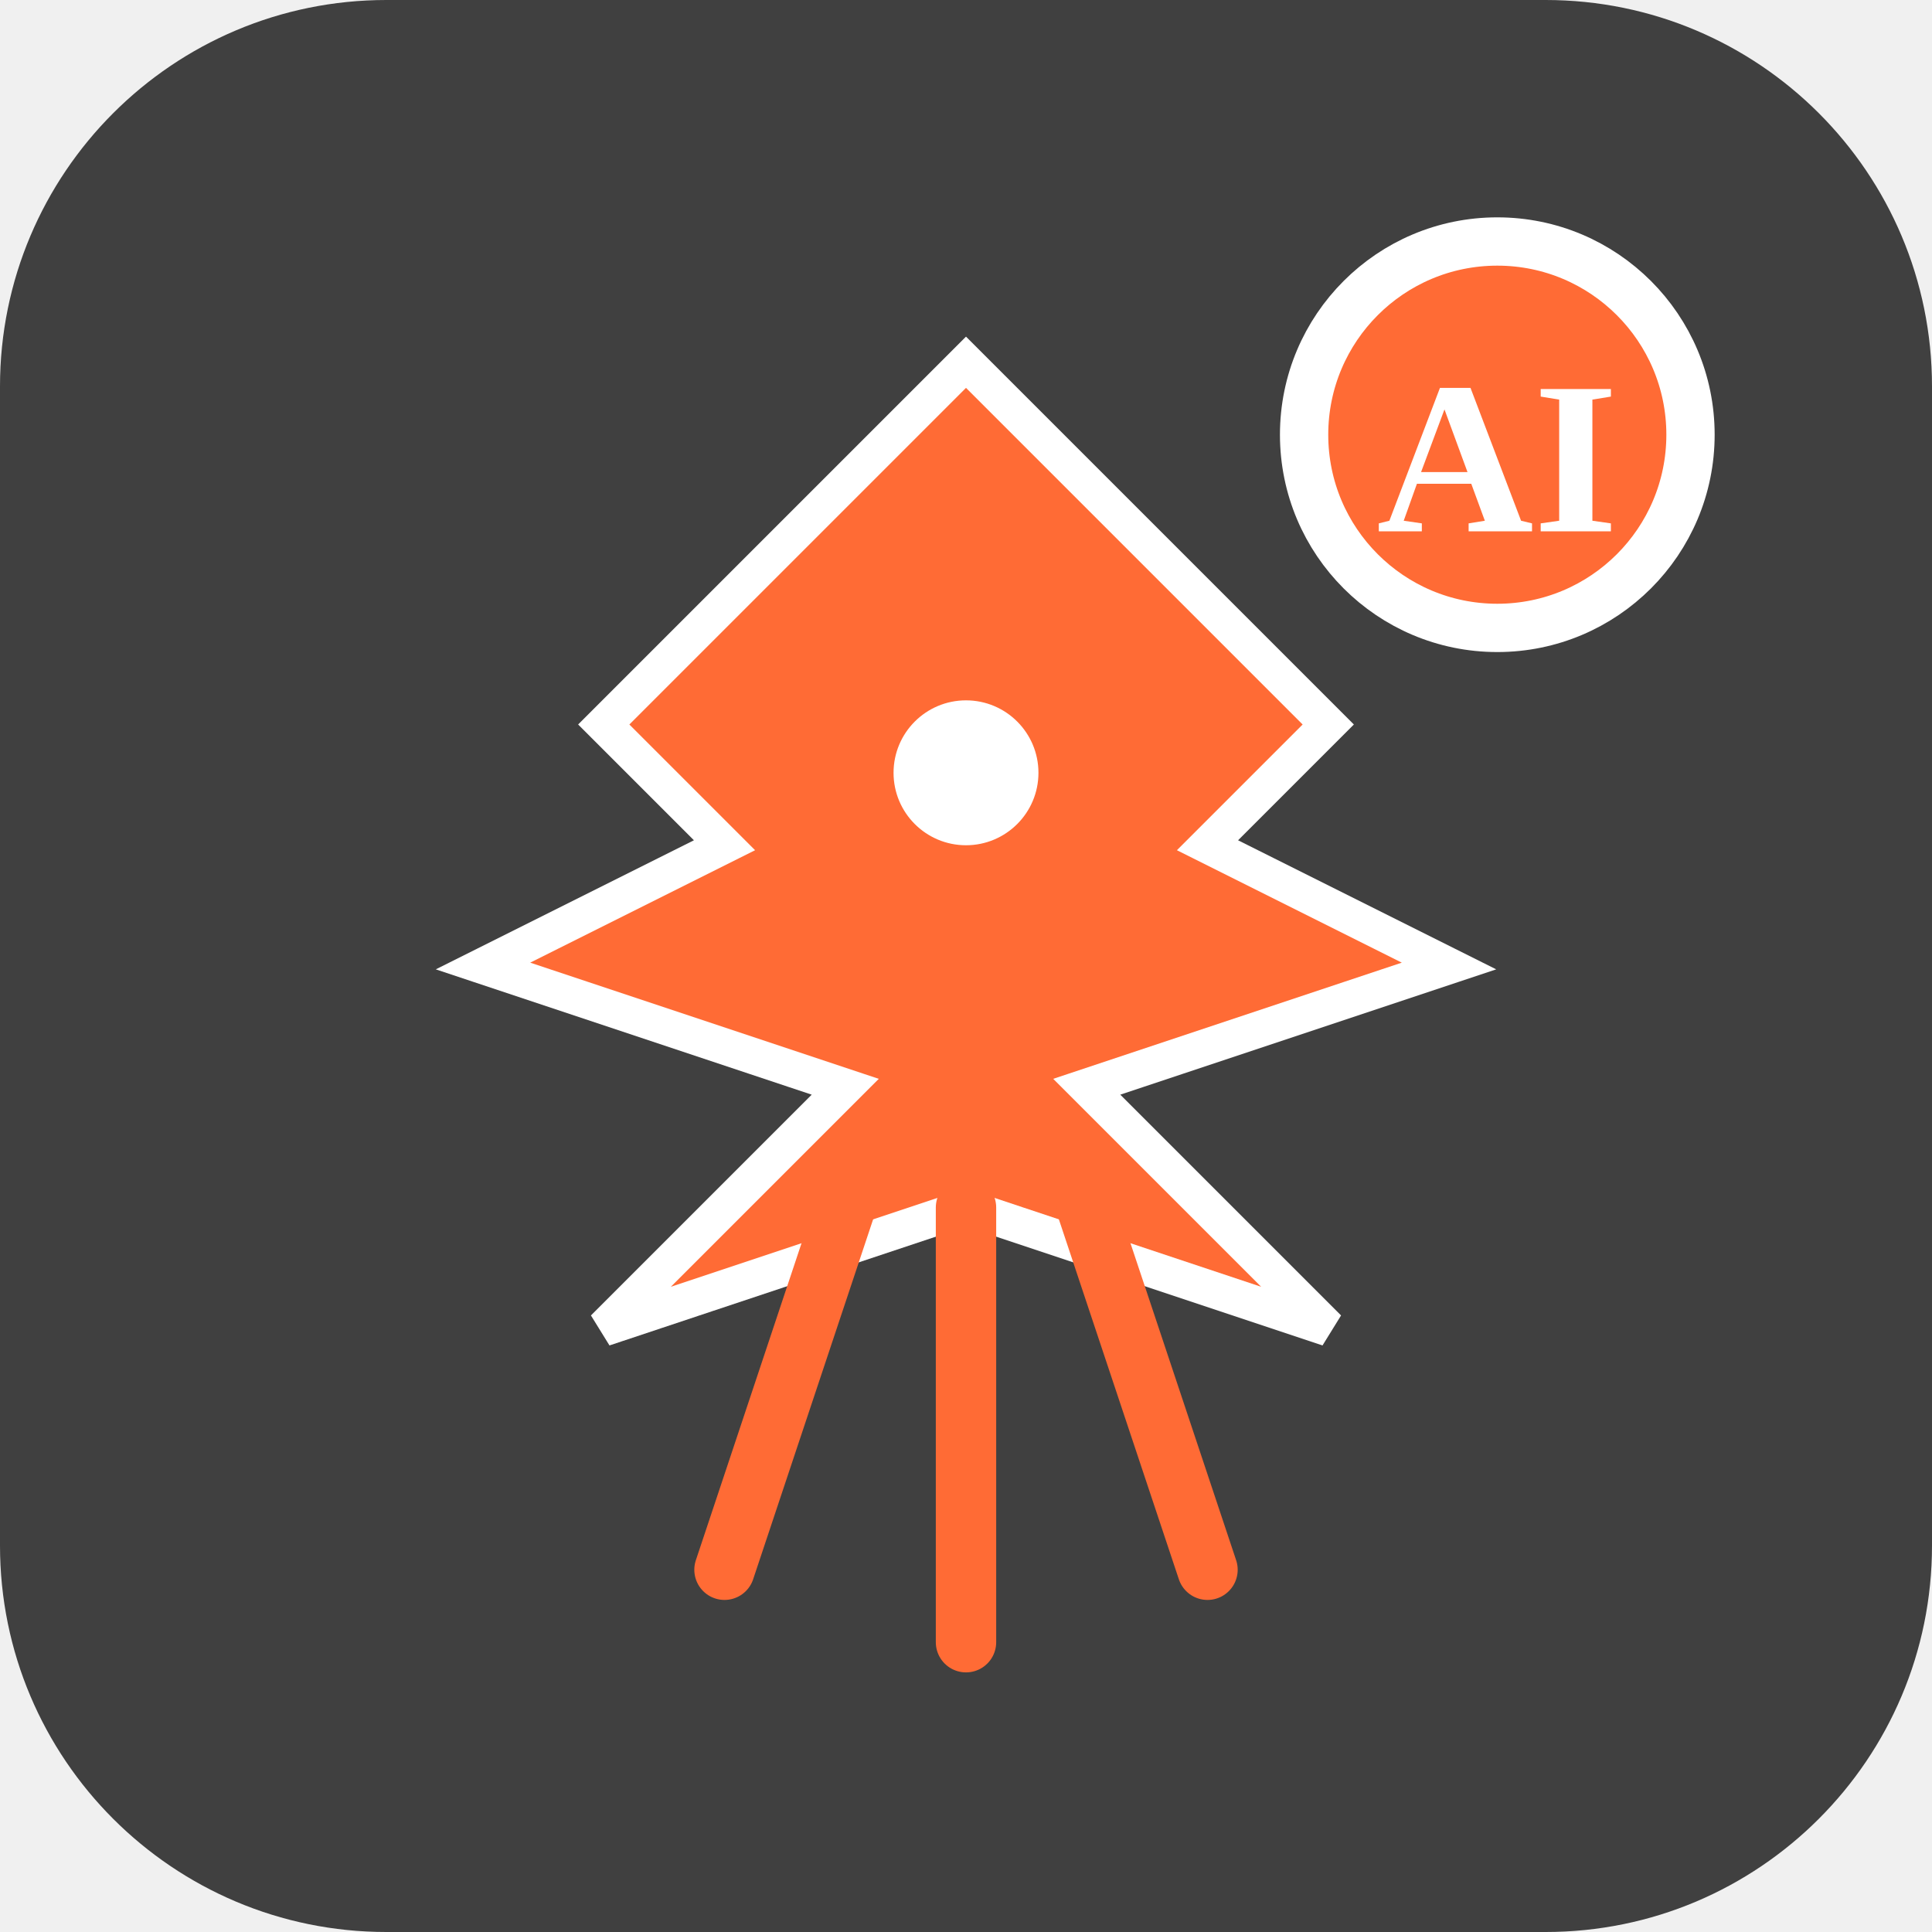
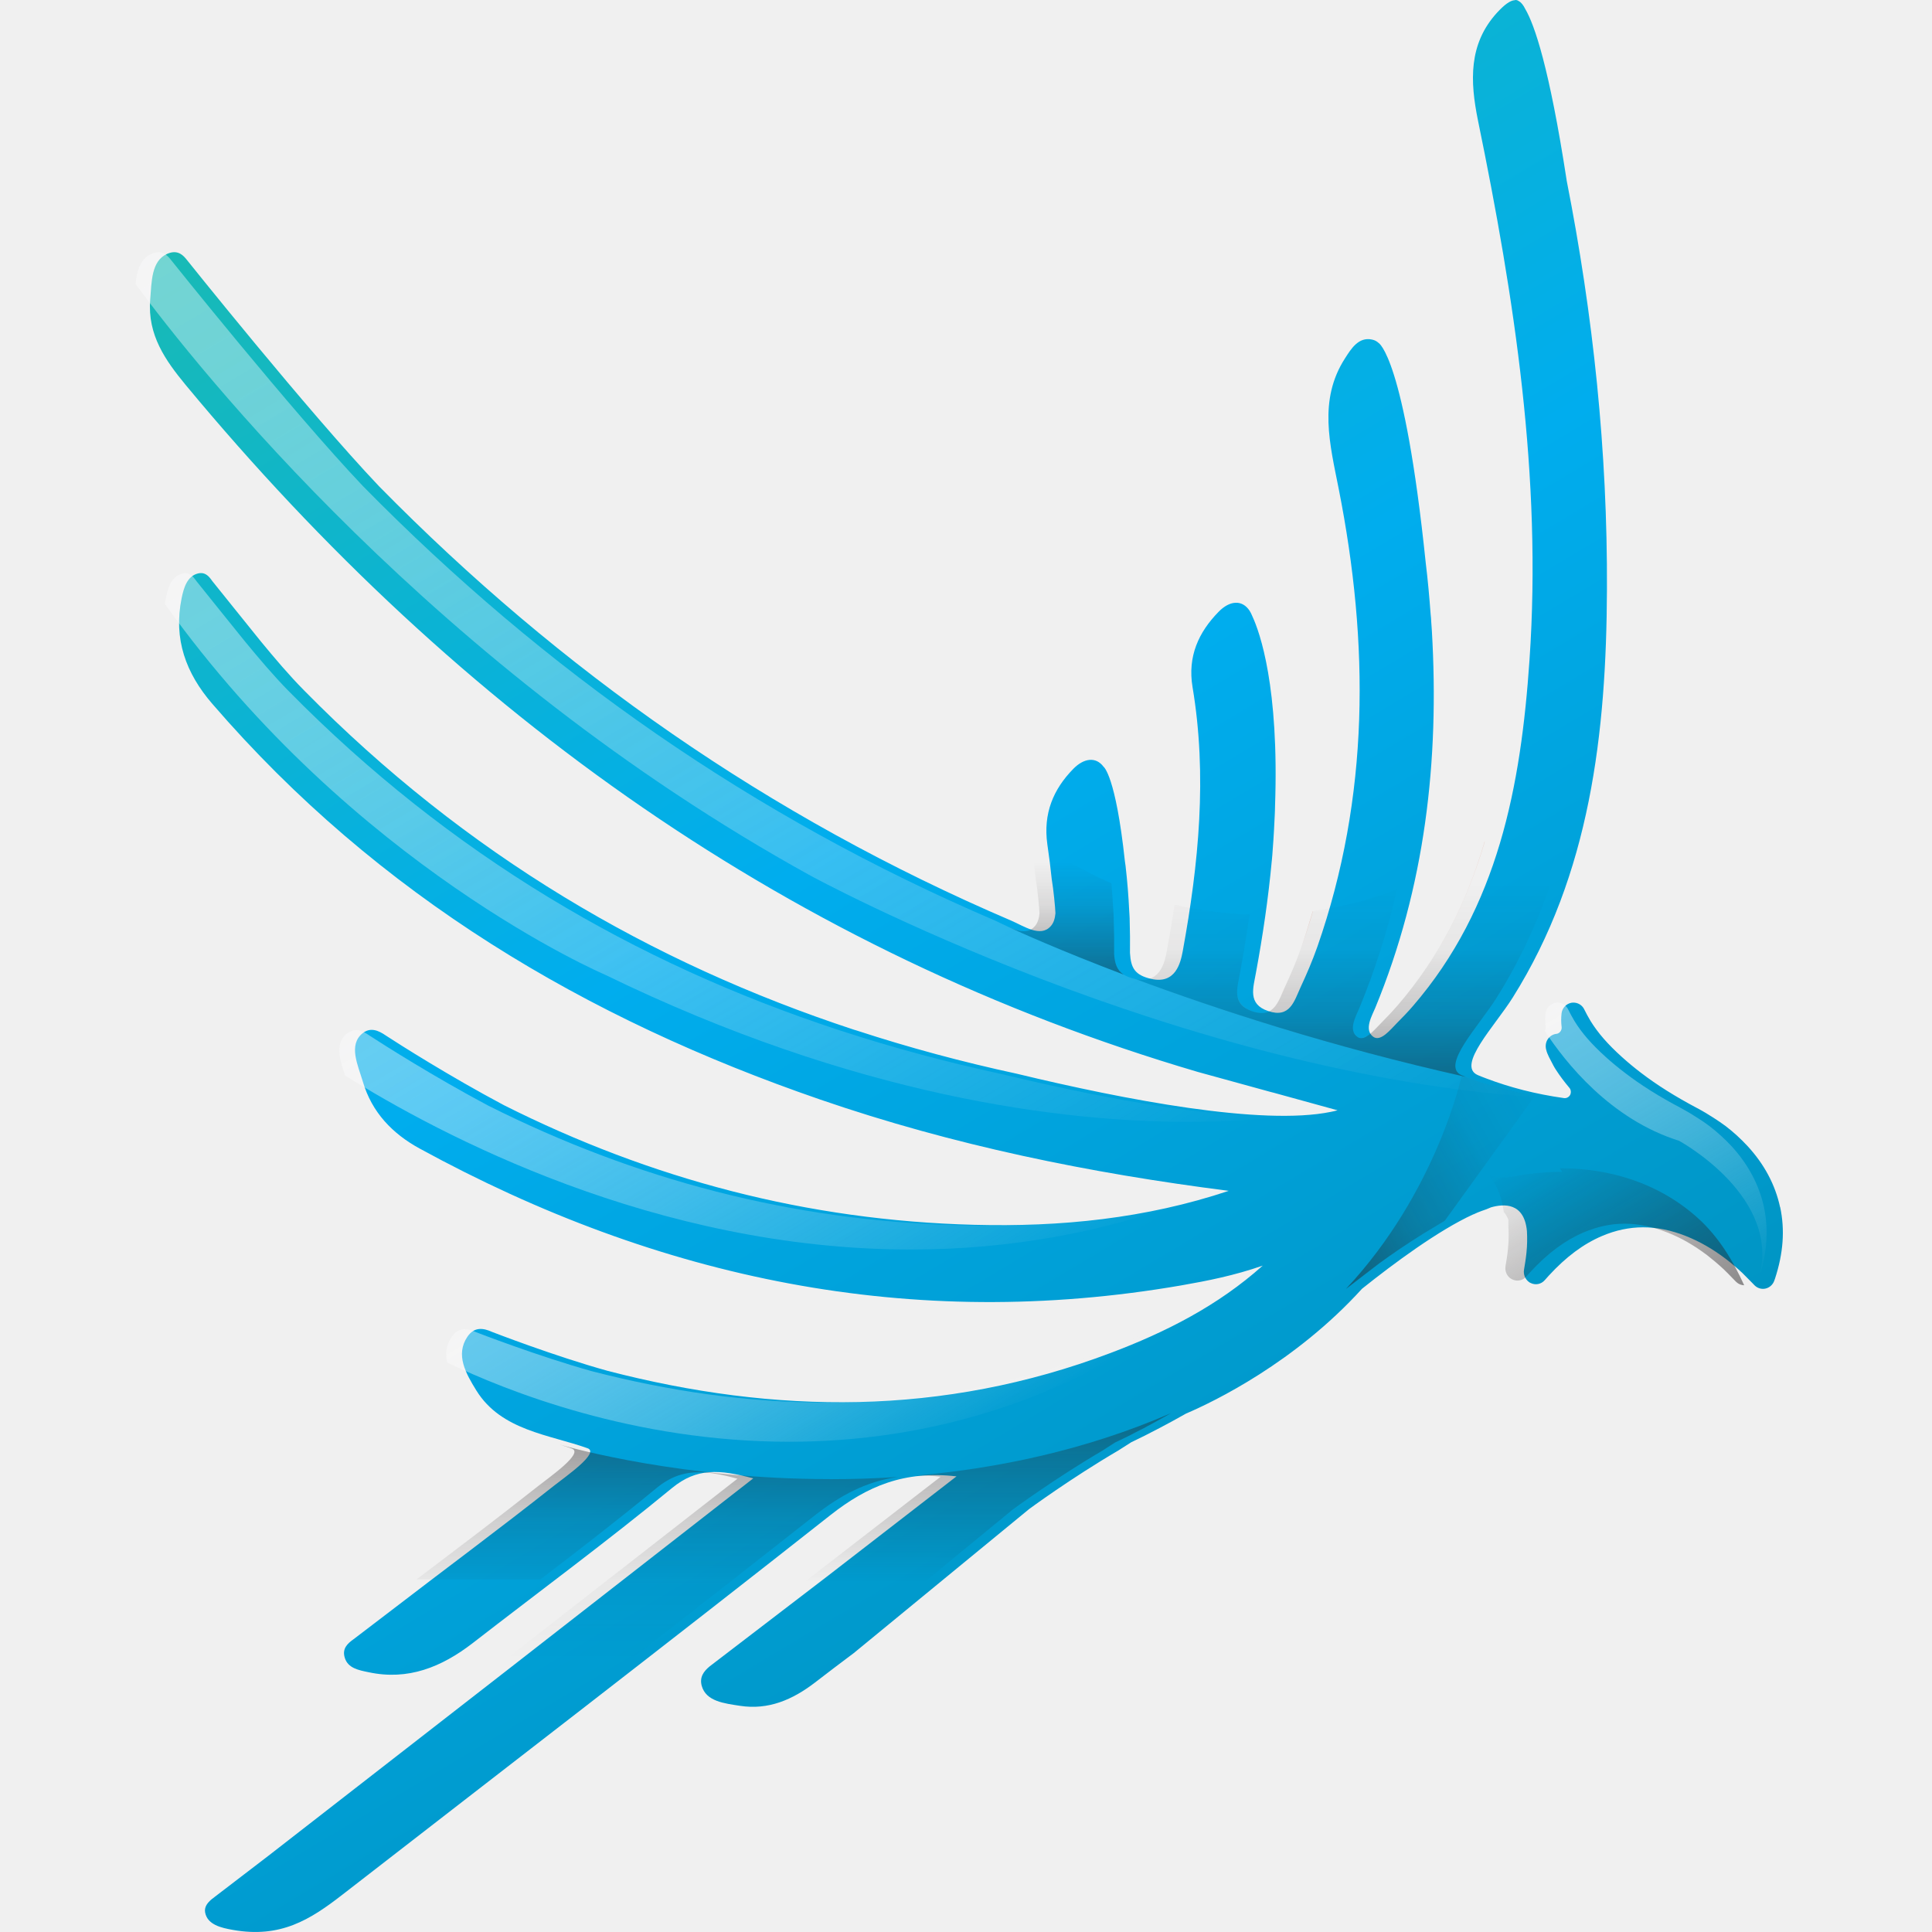
- <svg xmlns="http://www.w3.org/2000/svg" viewBox="0 0 80 80" fill="none">
-   <rect width="80" height="80" rx="16" fill="#404040" />
-   <path d="M40 15 L55 30 L50 35 L60 40 L45 45 L55 55 L40 50 L25 55 L35 45 L20 40 L30 35 L25 30 Z" fill="#FF6B35" stroke="#FFFFFF" stroke-width="1.5" />
-   <circle cx="40" cy="32" r="3" fill="#FFFFFF" />
-   <path d="M35 50 L30 65 M40 50 L40 68 M45 50 L50 65" stroke="#FF6B35" stroke-width="2.5" stroke-linecap="round" />
-   <circle cx="62" cy="18" r="8" fill="#FF6B35" stroke="#FFFFFF" stroke-width="2" />
-   <text x="62" y="22" font-size="9" font-weight="bold" fill="#FFFFFF" text-anchor="middle">AI</text>
+ <svg xmlns="http://www.w3.org/2000/svg" width="24" height="24" viewBox="0 0 24 24" fill="none">
+   <path d="M22.113 14.997C22.053 14.718 21.917 14.462 21.706 14.234C21.625 14.147 21.535 14.064 21.437 13.989C21.389 13.953 21.338 13.919 21.287 13.886C21.222 13.844 21.156 13.804 21.082 13.765C20.814 13.623 20.585 13.48 20.384 13.326C20.303 13.264 20.224 13.199 20.15 13.132C19.97 12.97 19.85 12.831 19.759 12.684C19.73 12.637 19.704 12.586 19.679 12.537C19.669 12.516 19.654 12.499 19.636 12.485C19.603 12.46 19.561 12.45 19.519 12.457C19.455 12.47 19.405 12.523 19.398 12.591C19.392 12.643 19.392 12.699 19.399 12.757C19.403 12.79 19.385 12.823 19.355 12.837C19.348 12.841 19.34 12.842 19.333 12.843C19.29 12.848 19.252 12.872 19.227 12.909C19.202 12.947 19.196 12.992 19.206 13.035C19.215 13.073 19.227 13.099 19.237 13.12L19.246 13.139C19.253 13.152 19.26 13.166 19.267 13.179C19.287 13.218 19.307 13.258 19.332 13.295C19.379 13.367 19.432 13.438 19.496 13.514C19.516 13.538 19.519 13.573 19.505 13.601C19.49 13.629 19.459 13.645 19.429 13.641C19.074 13.591 18.755 13.508 18.458 13.395C18.424 13.382 18.389 13.369 18.357 13.355C18.09 13.238 18.571 12.744 18.791 12.393C19.755 10.859 19.955 9.102 19.962 7.324C19.97 5.606 19.791 3.911 19.461 2.239V2.236C19.245 0.834 19.062 0.308 18.948 0.113C18.923 0.062 18.896 0.029 18.867 0.014C18.836 -0.008 18.819 0.002 18.819 0.002C18.757 0.005 18.686 0.062 18.6 0.154C18.24 0.545 18.261 1.01 18.36 1.497C18.814 3.706 19.156 5.928 19 8.198C18.893 9.763 18.611 11.27 17.553 12.496C17.49 12.57 17.422 12.639 17.353 12.709C17.274 12.789 17.151 12.945 17.06 12.88C16.938 12.793 17.046 12.613 17.084 12.52C17.703 11.018 17.882 9.45 17.787 7.833C17.785 7.796 17.781 7.758 17.779 7.721V7.719C17.778 7.688 17.775 7.66 17.772 7.631C17.756 7.416 17.737 7.204 17.711 6.992C17.445 4.427 17.125 4.26 17.125 4.26C17.104 4.24 17.078 4.225 17.043 4.218C16.875 4.182 16.783 4.335 16.709 4.45C16.373 4.97 16.522 5.524 16.63 6.073C17.01 7.993 17.016 9.895 16.364 11.763C16.304 11.933 16.233 12.099 16.157 12.262C16.077 12.436 16.025 12.653 15.752 12.559C15.496 12.472 15.569 12.271 15.601 12.088C15.687 11.623 15.756 11.156 15.799 10.688V10.691C15.804 10.644 15.807 10.6 15.81 10.555C15.817 10.475 15.821 10.393 15.826 10.313C15.829 10.245 15.832 10.179 15.836 10.113C15.837 10.079 15.839 10.047 15.839 10.013C15.891 8.53 15.65 7.856 15.558 7.657C15.548 7.632 15.537 7.61 15.525 7.59C15.43 7.443 15.273 7.461 15.138 7.6C14.889 7.854 14.751 8.155 14.814 8.534C14.999 9.637 14.891 10.73 14.692 11.818C14.665 11.963 14.602 12.229 14.301 12.16C14.096 12.114 14.048 12.023 14.037 11.838C14.039 11.7 14.037 11.561 14.033 11.422C14.033 11.419 14.033 11.415 14.033 11.412C14.033 11.392 14.03 11.372 14.03 11.353C14.03 11.343 14.029 11.333 14.028 11.324C14.019 11.135 14.004 10.945 13.982 10.755C13.979 10.736 13.976 10.719 13.974 10.7C13.859 9.629 13.709 9.525 13.709 9.525C13.613 9.396 13.463 9.418 13.333 9.551C13.084 9.805 12.958 10.105 13.01 10.485C13.048 10.763 13.038 10.678 13.065 10.921C13.086 11.045 13.109 11.273 13.111 11.345C13.105 11.409 13.09 11.465 13.051 11.507C12.924 11.648 12.719 11.504 12.563 11.437C9.545 10.146 6.962 8.333 4.708 6.04C3.819 5.103 2.309 3.213 2.309 3.213C2.253 3.145 2.183 3.106 2.076 3.154C1.878 3.242 1.884 3.503 1.866 3.722C1.83 4.162 2.058 4.48 2.304 4.779C5.709 8.887 9.864 11.84 14.88 13.316L15.782 13.564C15.792 13.566 15.803 13.569 15.813 13.572C15.816 13.572 15.817 13.572 15.818 13.573L16.595 13.787L16.616 13.792C16.59 13.8 16.562 13.806 16.532 13.812C15.677 13.987 13.985 13.665 12.626 13.337C11.954 13.192 11.293 13.014 10.647 12.803C10.617 12.794 10.601 12.789 10.601 12.789C8.09 11.962 5.791 10.622 3.779 8.578C3.588 8.385 3.412 8.176 3.238 7.965C3.079 7.769 2.751 7.359 2.637 7.218C2.625 7.199 2.611 7.183 2.598 7.168C2.564 7.132 2.522 7.109 2.462 7.123C2.323 7.156 2.282 7.306 2.256 7.432C2.153 7.938 2.309 8.364 2.638 8.744C4.699 11.133 7.285 12.659 10.189 13.659C11.838 14.227 13.534 14.573 15.264 14.793C14.232 15.138 13.171 15.243 12.101 15.215C10.029 15.162 8.086 14.647 6.26 13.729C5.586 13.371 4.959 12.972 4.795 12.865C4.7 12.799 4.602 12.758 4.505 12.835C4.323 12.98 4.448 13.236 4.507 13.435C4.619 13.819 4.877 14.084 5.212 14.267C8.187 15.894 11.328 16.545 14.672 15.968C15.01 15.909 15.332 15.845 15.686 15.722C15.127 16.222 14.479 16.549 13.799 16.806C11.705 17.598 9.624 17.567 7.551 17.03C6.886 16.846 6.114 16.546 6.114 16.546C6.003 16.496 5.892 16.479 5.806 16.606C5.655 16.83 5.787 17.062 5.918 17.274C6.227 17.772 6.825 17.821 7.297 17.99C7.459 18.044 7.019 18.347 6.878 18.459C6.192 19.002 5.521 19.497 4.839 20.022L4.392 20.363C4.315 20.418 4.248 20.48 4.283 20.594C4.323 20.723 4.453 20.747 4.579 20.773C5.068 20.878 5.485 20.71 5.871 20.412C6.697 19.771 7.54 19.15 8.348 18.485C8.656 18.232 8.936 18.253 9.357 18.365C8.304 19.185 7.32 19.953 6.334 20.721C5.334 21.499 4.333 22.277 3.333 23.054L2.672 23.56C2.662 23.567 2.653 23.574 2.644 23.582L2.634 23.589C2.577 23.636 2.536 23.689 2.548 23.756C2.575 23.91 2.75 23.949 2.893 23.974C3.484 24.079 3.851 23.849 4.254 23.536C6.277 21.966 8.306 20.406 10.316 18.821C10.768 18.465 11.231 18.265 11.882 18.34C11.328 18.768 10.796 19.18 10.271 19.586L8.846 20.677C8.836 20.684 8.825 20.692 8.816 20.7C8.741 20.762 8.688 20.834 8.717 20.942C8.771 21.136 8.998 21.16 9.191 21.19C9.545 21.245 9.845 21.115 10.124 20.901C10.284 20.777 10.445 20.656 10.606 20.535L12.783 18.747C12.783 18.747 13.297 18.367 13.893 18.018C13.946 17.985 13.999 17.95 14.053 17.916C14.075 17.905 14.132 17.878 14.217 17.836C14.282 17.802 14.346 17.769 14.409 17.737C14.503 17.688 14.611 17.629 14.733 17.56C15.084 17.41 16.088 16.924 16.919 16.01C17.313 15.695 17.869 15.283 18.302 15.085H18.305C18.337 15.069 18.37 15.056 18.402 15.044C18.402 15.044 18.404 15.044 18.405 15.043C18.426 15.035 18.447 15.028 18.467 15.021L18.522 14.998C18.679 14.953 18.934 14.935 18.968 15.292C18.973 15.38 18.972 15.47 18.962 15.564C18.955 15.635 18.942 15.711 18.932 15.772C18.922 15.83 18.945 15.888 18.99 15.923C18.997 15.929 19.005 15.934 19.013 15.937C19.073 15.968 19.145 15.954 19.19 15.902C19.207 15.884 19.224 15.864 19.241 15.845C19.454 15.613 19.67 15.452 19.901 15.354C20.237 15.211 20.577 15.21 20.939 15.353C21.112 15.421 21.274 15.514 21.435 15.636C21.504 15.689 21.573 15.747 21.642 15.811C21.682 15.85 21.723 15.892 21.759 15.929L21.765 15.935L21.794 15.965C21.794 15.965 21.805 15.976 21.811 15.98C21.845 16.006 21.889 16.017 21.932 16.007C21.981 15.996 22.022 15.96 22.04 15.911C22.043 15.901 22.047 15.892 22.05 15.883C22.153 15.568 22.174 15.278 22.114 14.996L22.113 14.997Z" fill="url(#paint0_linear_402_3)" />
+   <path d="M18.158 13.355C18.17 13.36 18.18 13.364 18.192 13.368C18.18 13.363 18.169 13.36 18.158 13.355Z" fill="#FEDBB5" />
+   <path d="M16.945 12.374C16.945 12.374 16.944 12.378 16.944 12.38C16.944 12.378 16.945 12.376 16.945 12.374Z" fill="#FEDBB5" />
+   <path d="M18.606 12.371C18.606 12.371 18.603 12.378 18.6 12.38C18.603 12.378 18.604 12.374 18.606 12.371Z" fill="#FEDBB5" />
+   <path d="M15.959 12.262C15.94 12.303 15.923 12.346 15.905 12.387C15.924 12.346 15.941 12.303 15.959 12.262Z" fill="#FEDBB5" />
+   <path d="M13.891 12.038L13.891 12.039L13.891 12.038Z" fill="#FEDBB5" />
+   <path d="M13.889 12.036C13.889 12.036 13.889 12.037 13.89 12.037C13.89 12.037 13.89 12.037 13.889 12.036Z" fill="#FEDBB5" />
+   <path d="M13.895 12.044C13.912 12.067 13.934 12.088 13.96 12.106C13.934 12.088 13.912 12.068 13.895 12.044ZM13.895 12.041C13.895 12.041 13.895 12.041 13.895 12.043C13.895 12.043 13.895 12.043 13.895 12.041ZM13.844 11.84C13.844 11.84 13.844 11.841 13.844 11.842C13.844 11.842 13.844 11.841 13.844 11.84ZM12.536 11.517C12.536 11.517 12.538 11.517 12.538 11.518C12.601 11.546 12.665 11.568 12.723 11.568C12.748 11.568 12.772 11.564 12.793 11.555C12.771 11.564 12.747 11.568 12.723 11.568C12.664 11.568 12.599 11.544 12.536 11.517ZM13.835 11.312C13.835 11.312 13.835 11.312 13.835 11.314C13.835 11.314 13.835 11.314 13.835 11.312Z" fill="#E5B4A6" />
+   <path d="M18.191 13.368C18.191 13.368 18.201 13.372 18.207 13.373C18.207 13.373 18.197 13.369 18.191 13.368ZM16.806 12.765C16.806 12.809 16.821 12.849 16.862 12.879C16.877 12.889 16.893 12.894 16.91 12.894C16.934 12.894 16.96 12.884 16.988 12.866C16.962 12.884 16.936 12.894 16.91 12.894C16.893 12.894 16.877 12.889 16.862 12.879C16.821 12.85 16.806 12.809 16.806 12.765ZM16.894 12.501C16.894 12.501 16.889 12.513 16.887 12.518C16.889 12.513 16.892 12.507 16.894 12.501ZM16.937 12.396C16.923 12.431 16.909 12.466 16.894 12.501C16.909 12.466 16.922 12.431 16.937 12.396ZM16.942 12.381C16.942 12.381 16.938 12.39 16.937 12.396C16.939 12.391 16.941 12.387 16.942 12.381ZM18.6 12.381C18.6 12.381 18.6 12.382 18.599 12.383C18.599 12.383 18.599 12.382 18.6 12.381ZM18.607 12.37C18.607 12.37 18.607 12.371 18.606 12.373C18.606 12.373 18.606 12.371 18.607 12.37ZM16.948 12.37C16.948 12.37 16.947 12.375 16.946 12.376C16.946 12.374 16.947 12.371 16.948 12.37ZM15.368 12.324C15.368 12.424 15.406 12.511 15.554 12.562C15.599 12.577 15.639 12.584 15.674 12.584C15.798 12.584 15.857 12.493 15.905 12.389C15.856 12.494 15.797 12.584 15.674 12.584C15.64 12.584 15.6 12.577 15.554 12.562C15.408 12.511 15.368 12.424 15.368 12.324ZM14.403 12.071C14.359 12.13 14.293 12.174 14.195 12.174C14.185 12.174 14.175 12.174 14.165 12.173C14.175 12.173 14.185 12.174 14.195 12.174C14.293 12.174 14.359 12.131 14.403 12.071ZM16.309 11.32C16.309 11.32 16.309 11.32 16.308 11.32C16.264 11.469 16.217 11.618 16.166 11.766C16.218 11.618 16.266 11.47 16.31 11.32M14.593 11.238C14.569 11.401 14.543 11.563 14.513 11.726C14.543 11.564 14.569 11.401 14.593 11.238ZM18.442 10.457C18.227 11.19 17.891 11.88 17.358 12.499C17.294 12.572 17.226 12.641 17.157 12.711C17.226 12.642 17.293 12.572 17.358 12.499C17.891 11.88 18.227 11.19 18.444 10.457" fill="#E5B4A6" />
+   <path opacity="0.4" d="M1.967 3.134C1.94 3.134 1.911 3.141 1.878 3.155C1.739 3.218 1.7 3.369 1.684 3.529C2.435 4.547 5.402 8.302 10.067 10.877C10.067 10.877 14.636 13.371 19.231 13.641C18.875 13.591 18.556 13.508 18.26 13.395C18.242 13.387 18.225 13.382 18.207 13.375C16.538 13.002 15.114 12.535 14.107 12.162C14.126 12.166 14.146 12.169 14.162 12.171C14.144 12.17 14.124 12.166 14.104 12.162C14.043 12.148 13.995 12.13 13.959 12.107C13.163 11.806 12.656 11.575 12.534 11.518C12.475 11.492 12.418 11.461 12.366 11.438C9.348 10.147 6.765 8.334 4.511 6.041C3.622 5.105 2.112 3.214 2.112 3.214C2.073 3.167 2.027 3.134 1.967 3.134Z" fill="url(#paint1_linear_402_3)" />
+   <path opacity="0.4" d="M2.3 7.12C2.29 7.12 2.279 7.121 2.266 7.125C2.126 7.159 2.086 7.308 2.06 7.434C2.055 7.456 2.051 7.479 2.048 7.502C4.38 10.77 7.511 12.106 7.511 12.106C10.636 13.628 13.2 13.936 14.762 13.936C15.409 13.936 15.883 13.883 16.155 13.842C16.031 13.856 15.895 13.863 15.748 13.863C14.832 13.863 13.523 13.603 12.43 13.34C11.758 13.194 11.097 13.017 10.451 12.806C10.421 12.796 10.405 12.791 10.405 12.791C7.894 11.964 5.594 10.624 3.582 8.581C3.392 8.387 3.216 8.178 3.042 7.967C2.883 7.771 2.555 7.362 2.441 7.22C2.429 7.202 2.415 7.186 2.402 7.17C2.375 7.141 2.342 7.12 2.3 7.12Z" fill="url(#paint2_linear_402_3)" />
+   <path opacity="0.4" d="M4.422 12.797C4.384 12.797 4.347 12.809 4.31 12.839C4.152 12.966 4.226 13.176 4.286 13.36C5.456 14.093 8.138 15.522 11.314 15.522C12.514 15.522 13.782 15.319 15.068 14.798C14.14 15.109 13.187 15.225 12.226 15.225C12.119 15.225 12.012 15.223 11.905 15.22C9.833 15.166 7.89 14.652 6.064 13.734C5.39 13.376 4.763 12.977 4.599 12.87C4.54 12.829 4.481 12.797 4.422 12.797Z" fill="url(#paint3_linear_402_3)" />
+   <path opacity="0.4" d="M15.282 15.9C14.773 16.304 14.201 16.584 13.602 16.81C12.479 17.235 11.359 17.422 10.242 17.422C9.277 17.422 8.315 17.282 7.354 17.034C6.688 16.849 5.917 16.55 5.917 16.55C5.869 16.528 5.82 16.512 5.774 16.512C5.714 16.512 5.658 16.538 5.61 16.61C5.54 16.714 5.531 16.82 5.554 16.925C6.291 17.28 7.874 17.91 9.803 17.91C11.476 17.91 13.41 17.436 15.282 15.9Z" fill="url(#paint4_linear_402_3)" />
+   <path opacity="0.4" d="M10.307 18.374C8.495 18.374 7.125 17.995 6.951 17.945C7.002 17.96 7.052 17.976 7.101 17.994C7.262 18.047 6.823 18.351 6.682 18.463C6.175 18.864 5.676 19.24 5.175 19.62H6.713C7.198 19.249 7.681 18.877 8.152 18.488C8.327 18.344 8.494 18.289 8.682 18.289C8.824 18.289 8.98 18.32 9.161 18.369C8.108 19.189 7.124 19.958 6.138 20.726C5.562 21.174 4.985 21.622 4.409 22.069H5.956C7.348 20.993 8.739 19.915 10.12 18.826C10.44 18.575 10.764 18.401 11.157 18.347C10.866 18.367 10.582 18.375 10.309 18.375L10.307 18.374Z" fill="url(#paint5_linear_402_3)" />
+   <path opacity="0.4" d="M9.983 19.658H11.478L12.582 18.751C12.582 18.751 13.097 18.371 13.692 18.022C13.745 17.988 13.798 17.953 13.852 17.919C13.875 17.909 13.931 17.882 14.017 17.84C14.081 17.806 14.146 17.772 14.209 17.741C14.306 17.689 14.419 17.628 14.546 17.555C13.48 18.017 12.388 18.242 11.378 18.33C11.391 18.33 11.406 18.33 11.42 18.33C11.504 18.33 11.592 18.334 11.684 18.345C11.13 18.773 10.597 19.185 10.073 19.591L9.983 19.66V19.658Z" fill="url(#paint6_linear_402_3)" />
+   <path opacity="0.4" d="M13.84 11.838C13.842 11.7 13.84 11.561 13.835 11.422V11.412C13.835 11.392 13.833 11.372 13.833 11.353L13.831 11.324C13.825 11.207 13.816 11.091 13.806 10.973C13.45 10.818 13.114 10.62 12.803 10.386C12.806 10.419 12.807 10.451 12.811 10.486C12.85 10.764 12.839 10.679 12.867 10.922C12.888 11.046 12.911 11.274 12.913 11.346C12.907 11.41 12.891 11.466 12.853 11.508C12.813 11.552 12.767 11.568 12.718 11.568C12.658 11.568 12.594 11.544 12.53 11.517C12.649 11.571 13.158 11.803 13.959 12.107C13.874 12.052 13.847 11.969 13.839 11.84L13.84 11.838Z" fill="url(#paint7_linear_402_3)" />
+   <path opacity="0.4" d="M19.656 9.215C19.322 9.696 18.912 10.117 18.441 10.455C18.226 11.188 17.89 11.878 17.356 12.496C17.293 12.57 17.224 12.639 17.156 12.709C17.089 12.775 16.993 12.896 16.91 12.896C16.893 12.896 16.877 12.892 16.862 12.881C16.741 12.794 16.849 12.614 16.887 12.521C17.087 12.037 17.24 11.546 17.354 11.048C17.02 11.177 16.669 11.268 16.308 11.319C16.264 11.467 16.217 11.617 16.166 11.765C16.107 11.935 16.036 12.101 15.96 12.264C15.894 12.409 15.846 12.584 15.674 12.584C15.64 12.584 15.6 12.577 15.554 12.562C15.298 12.474 15.37 12.274 15.403 12.09C15.447 11.848 15.488 11.605 15.521 11.361C15.203 11.351 14.892 11.309 14.591 11.237C14.563 11.431 14.53 11.625 14.494 11.819C14.47 11.948 14.417 12.173 14.194 12.173C14.167 12.173 14.138 12.17 14.106 12.163C15.113 12.537 16.535 13.004 18.206 13.377C18.189 13.37 18.173 13.364 18.157 13.357C17.891 13.241 18.371 12.746 18.591 12.395C19.21 11.409 19.514 10.333 19.654 9.216L19.656 9.215Z" fill="url(#paint8_linear_402_3)" />
+   <path opacity="0.5" d="M19.405 14.557C19.197 14.557 18.986 14.579 18.78 14.617C18.74 14.624 18.702 14.627 18.666 14.627C18.607 14.627 18.552 14.618 18.5 14.602C18.508 14.612 18.517 14.623 18.525 14.634C18.615 14.765 18.662 14.907 18.68 15.056C18.703 15.081 18.722 15.113 18.738 15.153C18.738 15.153 18.738 15.153 18.738 15.156C18.738 15.156 18.738 15.156 18.738 15.157C18.738 15.157 18.738 15.157 18.738 15.158C18.738 15.158 18.738 15.158 18.738 15.159C18.738 15.159 18.738 15.159 18.738 15.161C18.738 15.161 18.738 15.161 18.738 15.162C18.738 15.162 18.738 15.162 18.738 15.163C18.738 15.163 18.738 15.163 18.738 15.164V15.166C18.738 15.166 18.738 15.166 18.738 15.168C18.738 15.168 18.738 15.168 18.738 15.169C18.738 15.169 18.738 15.169 18.738 15.17C18.738 15.17 18.738 15.17 18.738 15.171C18.738 15.171 18.738 15.171 18.738 15.172C18.738 15.172 18.738 15.173 18.738 15.175C18.738 15.175 18.738 15.175 18.738 15.177C18.738 15.177 18.738 15.177 18.738 15.178C18.738 15.178 18.738 15.178 18.738 15.179C18.738 15.179 18.738 15.179 18.738 15.18C18.738 15.18 18.738 15.18 18.738 15.181C18.738 15.181 18.738 15.181 18.738 15.183C18.738 15.183 18.738 15.183 18.738 15.184C18.738 15.184 18.738 15.184 18.738 15.185C18.738 15.185 18.738 15.185 18.738 15.186C18.738 15.186 18.738 15.186 18.738 15.187C18.738 15.187 18.738 15.187 18.738 15.188C18.738 15.188 18.738 15.188 18.738 15.19C18.738 15.19 18.738 15.19 18.738 15.192C18.738 15.192 18.738 15.193 18.738 15.194C18.738 15.194 18.738 15.195 18.738 15.197V15.199C18.738 15.199 18.738 15.2 18.738 15.201C18.738 15.201 18.738 15.203 18.738 15.204C18.738 15.204 18.738 15.205 18.738 15.206C18.738 15.206 18.738 15.207 18.738 15.208C18.738 15.208 18.738 15.21 18.738 15.211C18.738 15.211 18.738 15.212 18.738 15.213C18.738 15.213 18.738 15.214 18.738 15.215C18.738 15.218 18.738 15.22 18.738 15.222C18.738 15.222 18.738 15.223 18.738 15.225C18.738 15.225 18.738 15.229 18.738 15.232C18.738 15.232 18.738 15.233 18.738 15.234V15.236C18.738 15.236 18.738 15.24 18.738 15.241C18.738 15.241 18.738 15.242 18.738 15.243V15.246V15.248C18.74 15.282 18.741 15.317 18.741 15.352C18.741 15.407 18.738 15.463 18.732 15.52C18.726 15.591 18.712 15.667 18.702 15.727C18.701 15.737 18.7 15.746 18.7 15.754C18.7 15.803 18.722 15.849 18.76 15.878L18.783 15.892C18.804 15.902 18.827 15.908 18.849 15.908C18.891 15.908 18.931 15.891 18.96 15.858C18.977 15.839 18.994 15.82 19.011 15.801C19.224 15.569 19.441 15.408 19.671 15.31C19.84 15.238 20.009 15.201 20.181 15.201C20.354 15.201 20.529 15.238 20.709 15.309C20.882 15.376 21.044 15.47 21.206 15.592C21.274 15.645 21.343 15.703 21.412 15.767C21.453 15.806 21.493 15.848 21.529 15.885L21.535 15.891L21.564 15.921L21.581 15.936C21.606 15.955 21.636 15.965 21.667 15.966C21.523 15.65 21.343 15.357 21.088 15.128C20.605 14.695 19.997 14.512 19.377 14.512" fill="url(#paint9_linear_402_3)" />
+   <path opacity="0.4" d="M19.348 12.454L19.321 12.457C19.257 12.47 19.207 12.523 19.199 12.591C19.194 12.643 19.194 12.699 19.2 12.757C19.203 12.775 19.198 12.793 19.19 12.807C19.448 13.203 20.008 13.905 20.857 14.171C20.857 14.171 22.17 14.882 21.838 15.912L21.848 15.884C21.951 15.569 21.972 15.28 21.913 14.997C21.853 14.719 21.716 14.462 21.506 14.234C21.424 14.147 21.334 14.064 21.236 13.989C21.189 13.953 21.138 13.919 21.086 13.886C21.022 13.844 20.955 13.804 20.882 13.765C20.613 13.623 20.384 13.48 20.184 13.326C20.102 13.264 20.024 13.199 19.949 13.132C19.77 12.97 19.649 12.831 19.559 12.684C19.53 12.637 19.504 12.586 19.479 12.537C19.469 12.516 19.453 12.499 19.435 12.485C19.41 12.465 19.378 12.454 19.346 12.454" fill="url(#paint10_linear_402_3)" />
+   <path opacity="0.5" d="M17.682 15.324L17.948 15.164L19.067 13.614C19.067 13.614 18.455 13.494 18.159 13.355C18.159 13.355 17.853 14.802 16.719 16.012L17.136 15.692C17.303 15.571 17.454 15.467 17.682 15.324Z" fill="url(#paint11_linear_402_3)" />
+   <defs>
+     <linearGradient id="paint0_linear_402_3" x1="4.902" y1="1.469" x2="15.782" y2="19.69" gradientUnits="userSpaceOnUse">
+       <stop stop-color="#18BAB6" />
+       <stop offset="0.5" stop-color="#00ADEE" />
+       <stop offset="1" stop-color="#0095C4" />
+     </linearGradient>
+     <linearGradient id="paint1_linear_402_3" x1="14.768" y1="16.306" x2="5.59" y2="0.936" gradientUnits="userSpaceOnUse">
+       <stop stop-color="#FDFDFE" stop-opacity="0" />
+       <stop offset="0.11" stop-color="#FDFDFE" stop-opacity="0.17" />
+       <stop offset="0.3" stop-color="#FDFDFE" stop-opacity="0.42" />
+       <stop offset="0.47" stop-color="#FDFDFE" stop-opacity="0.63" />
+       <stop offset="0.64" stop-color="#FDFDFE" stop-opacity="0.79" />
+       <stop offset="0.78" stop-color="#FDFDFE" stop-opacity="0.9" />
+       <stop offset="0.91" stop-color="#FDFDFE" stop-opacity="0.97" />
+       <stop offset="1" stop-color="#FDFDFE" />
+     </linearGradient>
+     <linearGradient id="paint2_linear_402_3" x1="12.193" y1="16.209" x2="5.58" y2="5.135" gradientUnits="userSpaceOnUse">
+       <stop stop-color="#FDFDFE" stop-opacity="0" />
+       <stop offset="0.11" stop-color="#FDFDFE" stop-opacity="0.17" />
+       <stop offset="0.3" stop-color="#FDFDFE" stop-opacity="0.42" />
+       <stop offset="0.47" stop-color="#FDFDFE" stop-opacity="0.63" />
+       <stop offset="0.64" stop-color="#FDFDFE" stop-opacity="0.79" />
+       <stop offset="0.78" stop-color="#FDFDFE" stop-opacity="0.9" />
+       <stop offset="0.91" stop-color="#FDFDFE" stop-opacity="0.97" />
+       <stop offset="1" stop-color="#FDFDFE" />
+     </linearGradient>
+     <linearGradient id="paint3_linear_402_3" x1="11.326" y1="17.032" x2="7.635" y2="10.851" gradientUnits="userSpaceOnUse">
+       <stop stop-color="#FDFDFE" stop-opacity="0" />
+       <stop offset="0.11" stop-color="#FDFDFE" stop-opacity="0.17" />
+       <stop offset="0.3" stop-color="#FDFDFE" stop-opacity="0.42" />
+       <stop offset="0.47" stop-color="#FDFDFE" stop-opacity="0.63" />
+       <stop offset="0.64" stop-color="#FDFDFE" stop-opacity="0.79" />
+       <stop offset="0.78" stop-color="#FDFDFE" stop-opacity="0.9" />
+       <stop offset="0.91" stop-color="#FDFDFE" stop-opacity="0.97" />
+       <stop offset="1" stop-color="#FDFDFE" />
+     </linearGradient>
+     <linearGradient id="paint4_linear_402_3" x1="11.471" y1="18.301" x2="9.173" y2="14.452" gradientUnits="userSpaceOnUse">
+       <stop stop-color="#FDFDFE" stop-opacity="0" />
+       <stop offset="0.11" stop-color="#FDFDFE" stop-opacity="0.17" />
+       <stop offset="0.3" stop-color="#FDFDFE" stop-opacity="0.42" />
+       <stop offset="0.47" stop-color="#FDFDFE" stop-opacity="0.63" />
+       <stop offset="0.64" stop-color="#FDFDFE" stop-opacity="0.79" />
+       <stop offset="0.78" stop-color="#FDFDFE" stop-opacity="0.9" />
+       <stop offset="0.91" stop-color="#FDFDFE" stop-opacity="0.97" />
+       <stop offset="1" stop-color="#FDFDFE" />
+     </linearGradient>
+     <linearGradient id="paint5_linear_402_3" x1="7.781" y1="17.945" x2="7.781" y2="22.069" gradientUnits="userSpaceOnUse">
+       <stop stop-color="#231F20" />
+       <stop offset="0.03" stop-color="#231F20" stop-opacity="0.9" />
+       <stop offset="0.22" stop-color="#231F20" stop-opacity="0.4" />
+       <stop offset="0.42" stop-color="#231F20" stop-opacity="0.1" />
+       <stop offset="0.65" stop-color="#231F20" stop-opacity="0" />
+     </linearGradient>
+     <linearGradient id="paint6_linear_402_3" x1="12.264" y1="17.555" x2="12.264" y2="19.658" gradientUnits="userSpaceOnUse">
+       <stop stop-color="#231F20" />
+       <stop offset="1" stop-color="#231F20" stop-opacity="0" />
+     </linearGradient>
+     <linearGradient id="paint7_linear_402_3" x1="13.245" y1="12.106" x2="13.245" y2="10.386" gradientUnits="userSpaceOnUse">
+       <stop stop-color="#231F20" />
+       <stop offset="0.03" stop-color="#231F20" stop-opacity="0.95" />
+       <stop offset="0.51" stop-color="#231F20" stop-opacity="0.26" />
+       <stop offset="0.81" stop-color="#231F20" stop-opacity="0" />
+     </linearGradient>
+     <linearGradient id="paint8_linear_402_3" x1="16.881" y1="13.375" x2="16.881" y2="9.215" gradientUnits="userSpaceOnUse">
+       <stop stop-color="#231F20" />
+       <stop offset="0.18" stop-color="#231F20" stop-opacity="0.48" />
+       <stop offset="0.38" stop-color="#231F20" stop-opacity="0.12" />
+       <stop offset="0.58" stop-color="#231F20" stop-opacity="0" />
+     </linearGradient>
+     <linearGradient id="paint9_linear_402_3" x1="20.625" y1="16.652" x2="19.165" y2="14.207" gradientUnits="userSpaceOnUse">
+       <stop stop-color="#231F20" />
+       <stop offset="1" stop-color="#231F20" stop-opacity="0" />
+     </linearGradient>
+     <linearGradient id="paint10_linear_402_3" x1="21.744" y1="15.969" x2="19.556" y2="12.306" gradientUnits="userSpaceOnUse">
+       <stop stop-color="#FDFDFE" stop-opacity="0" />
+       <stop offset="0.11" stop-color="#FDFDFE" stop-opacity="0.17" />
+       <stop offset="0.3" stop-color="#FDFDFE" stop-opacity="0.42" />
+       <stop offset="0.47" stop-color="#FDFDFE" stop-opacity="0.63" />
+       <stop offset="0.64" stop-color="#FDFDFE" stop-opacity="0.79" />
+       <stop offset="0.78" stop-color="#FDFDFE" stop-opacity="0.9" />
+       <stop offset="0.91" stop-color="#FDFDFE" stop-opacity="0.97" />
+       <stop offset="1" stop-color="#FDFDFE" />
+     </linearGradient>
+     <linearGradient id="paint11_linear_402_3" x1="16.341" y1="15.339" x2="19.42" y2="13.62" gradientUnits="userSpaceOnUse">
+       <stop stop-color="#231F20" />
+       <stop offset="0.31" stop-color="#231F20" stop-opacity="0.5" />
+       <stop offset="0.67" stop-color="#231F20" stop-opacity="0.13" />
+       <stop offset="1" stop-color="#231F20" stop-opacity="0" />
+     </linearGradient>
+   </defs>
</svg>
